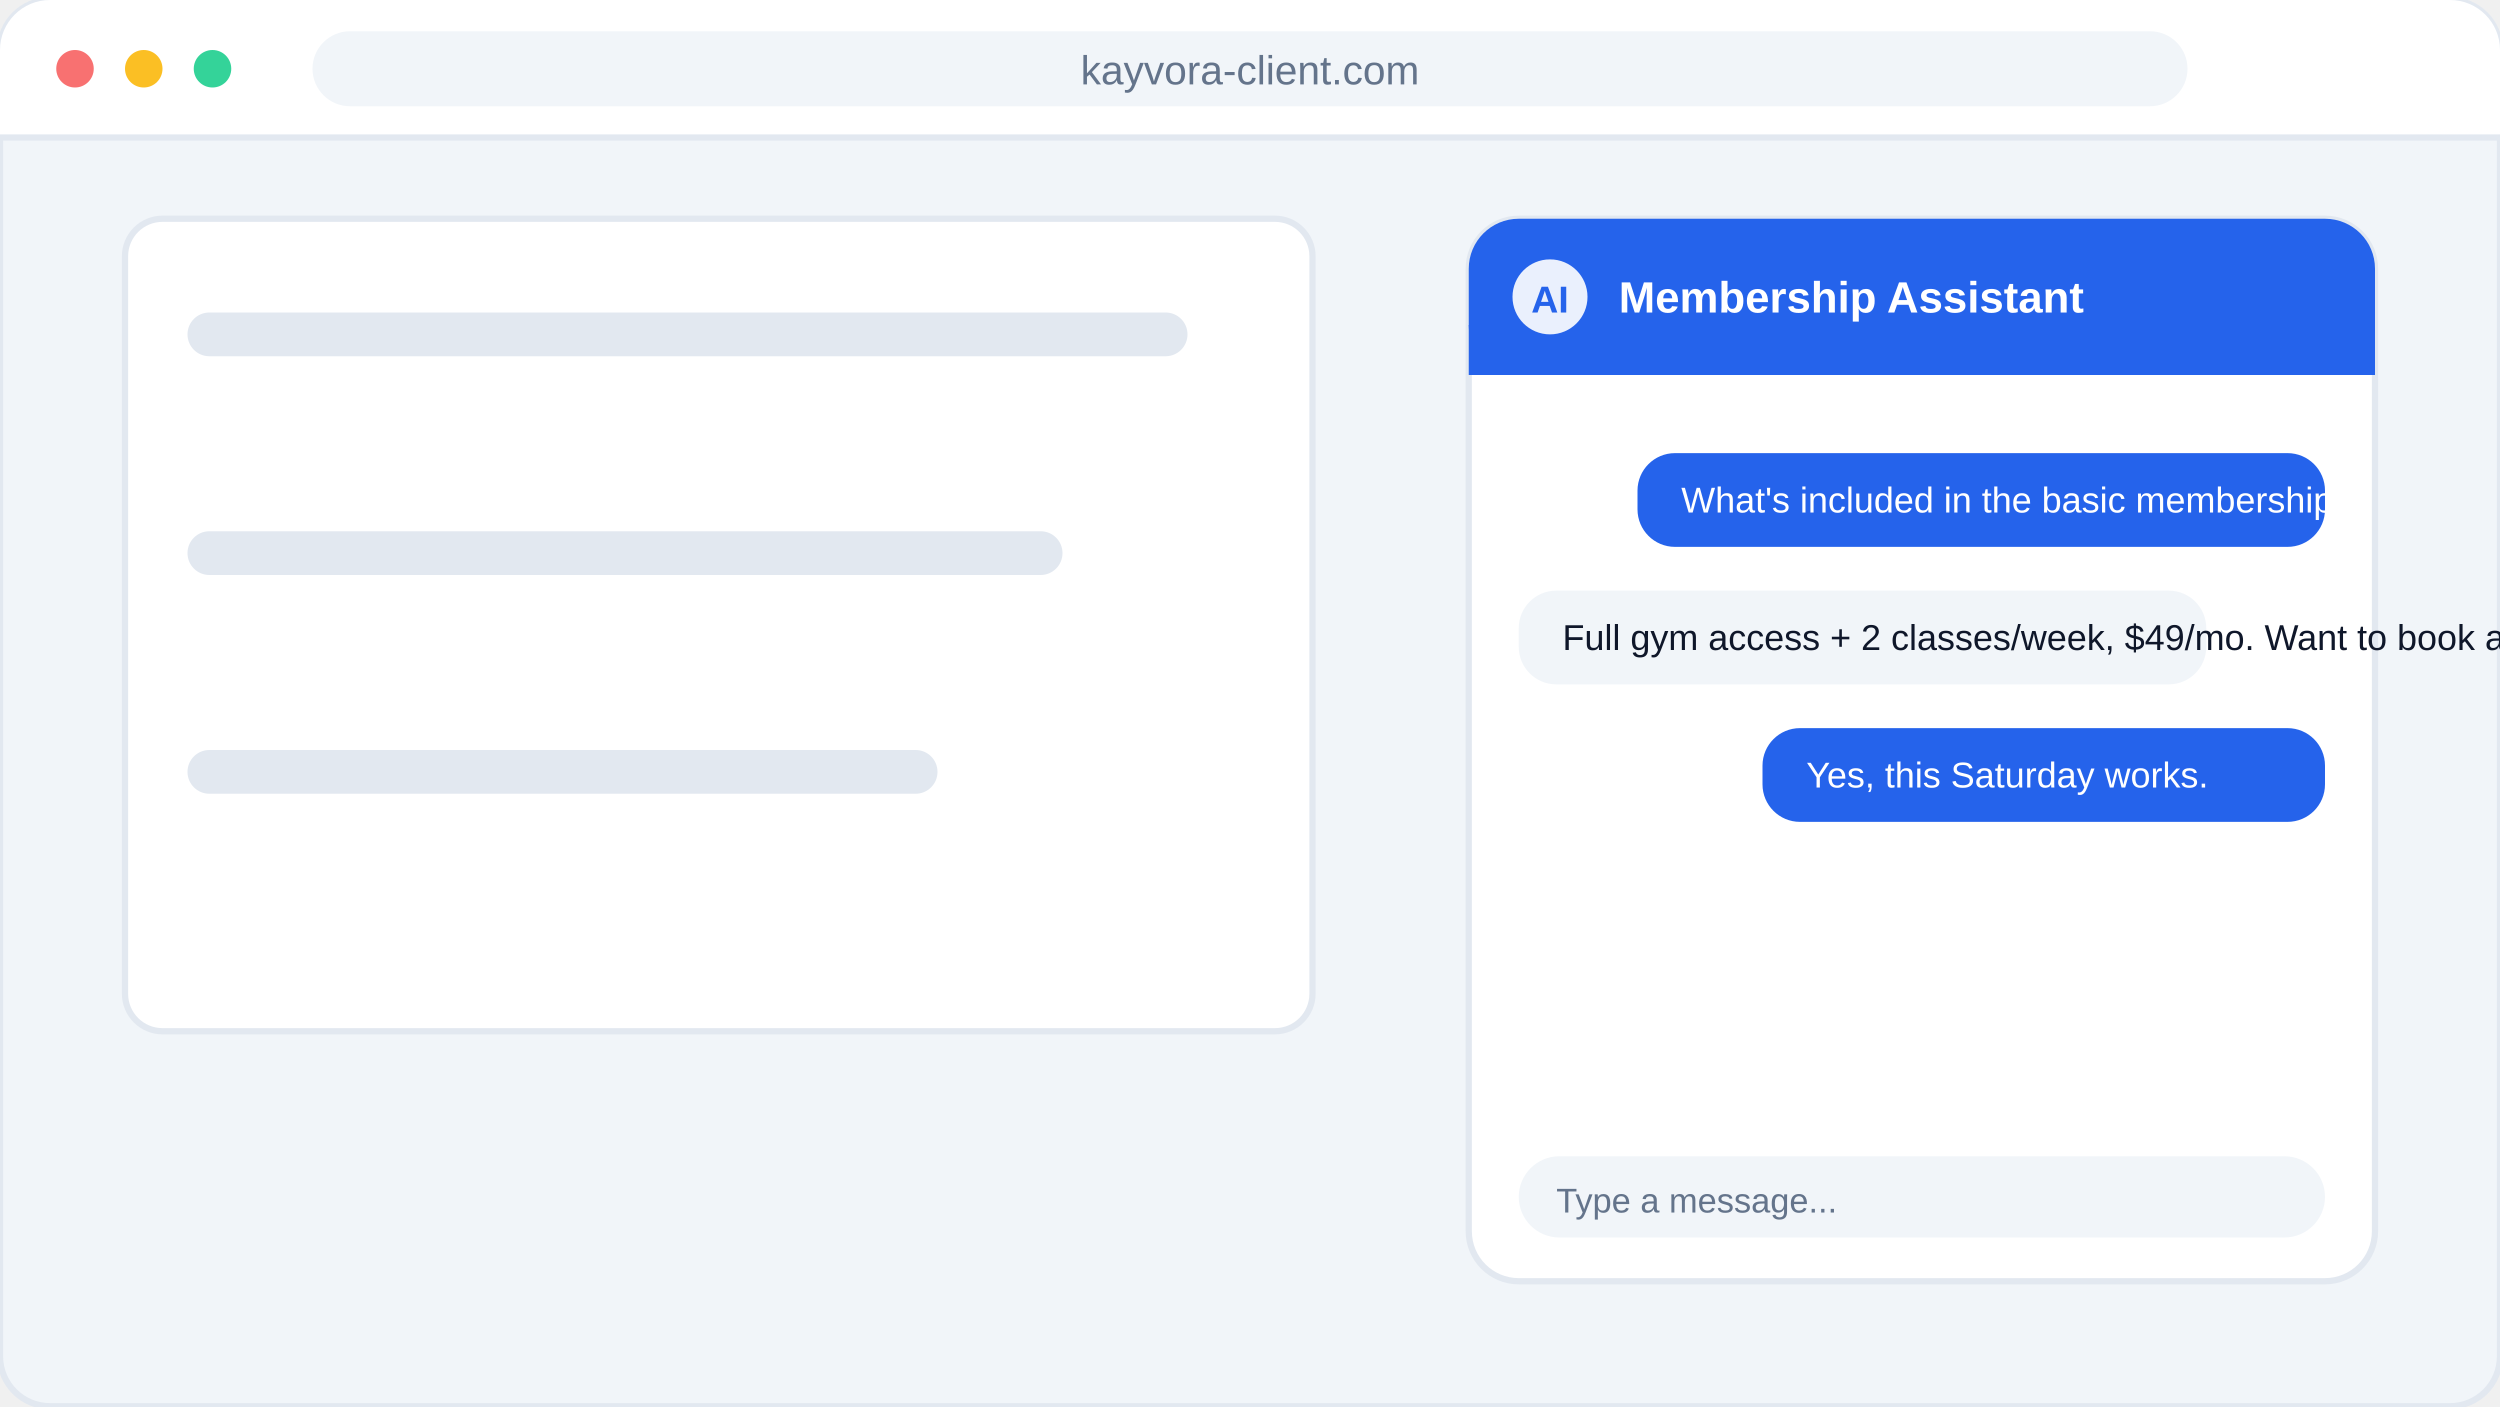
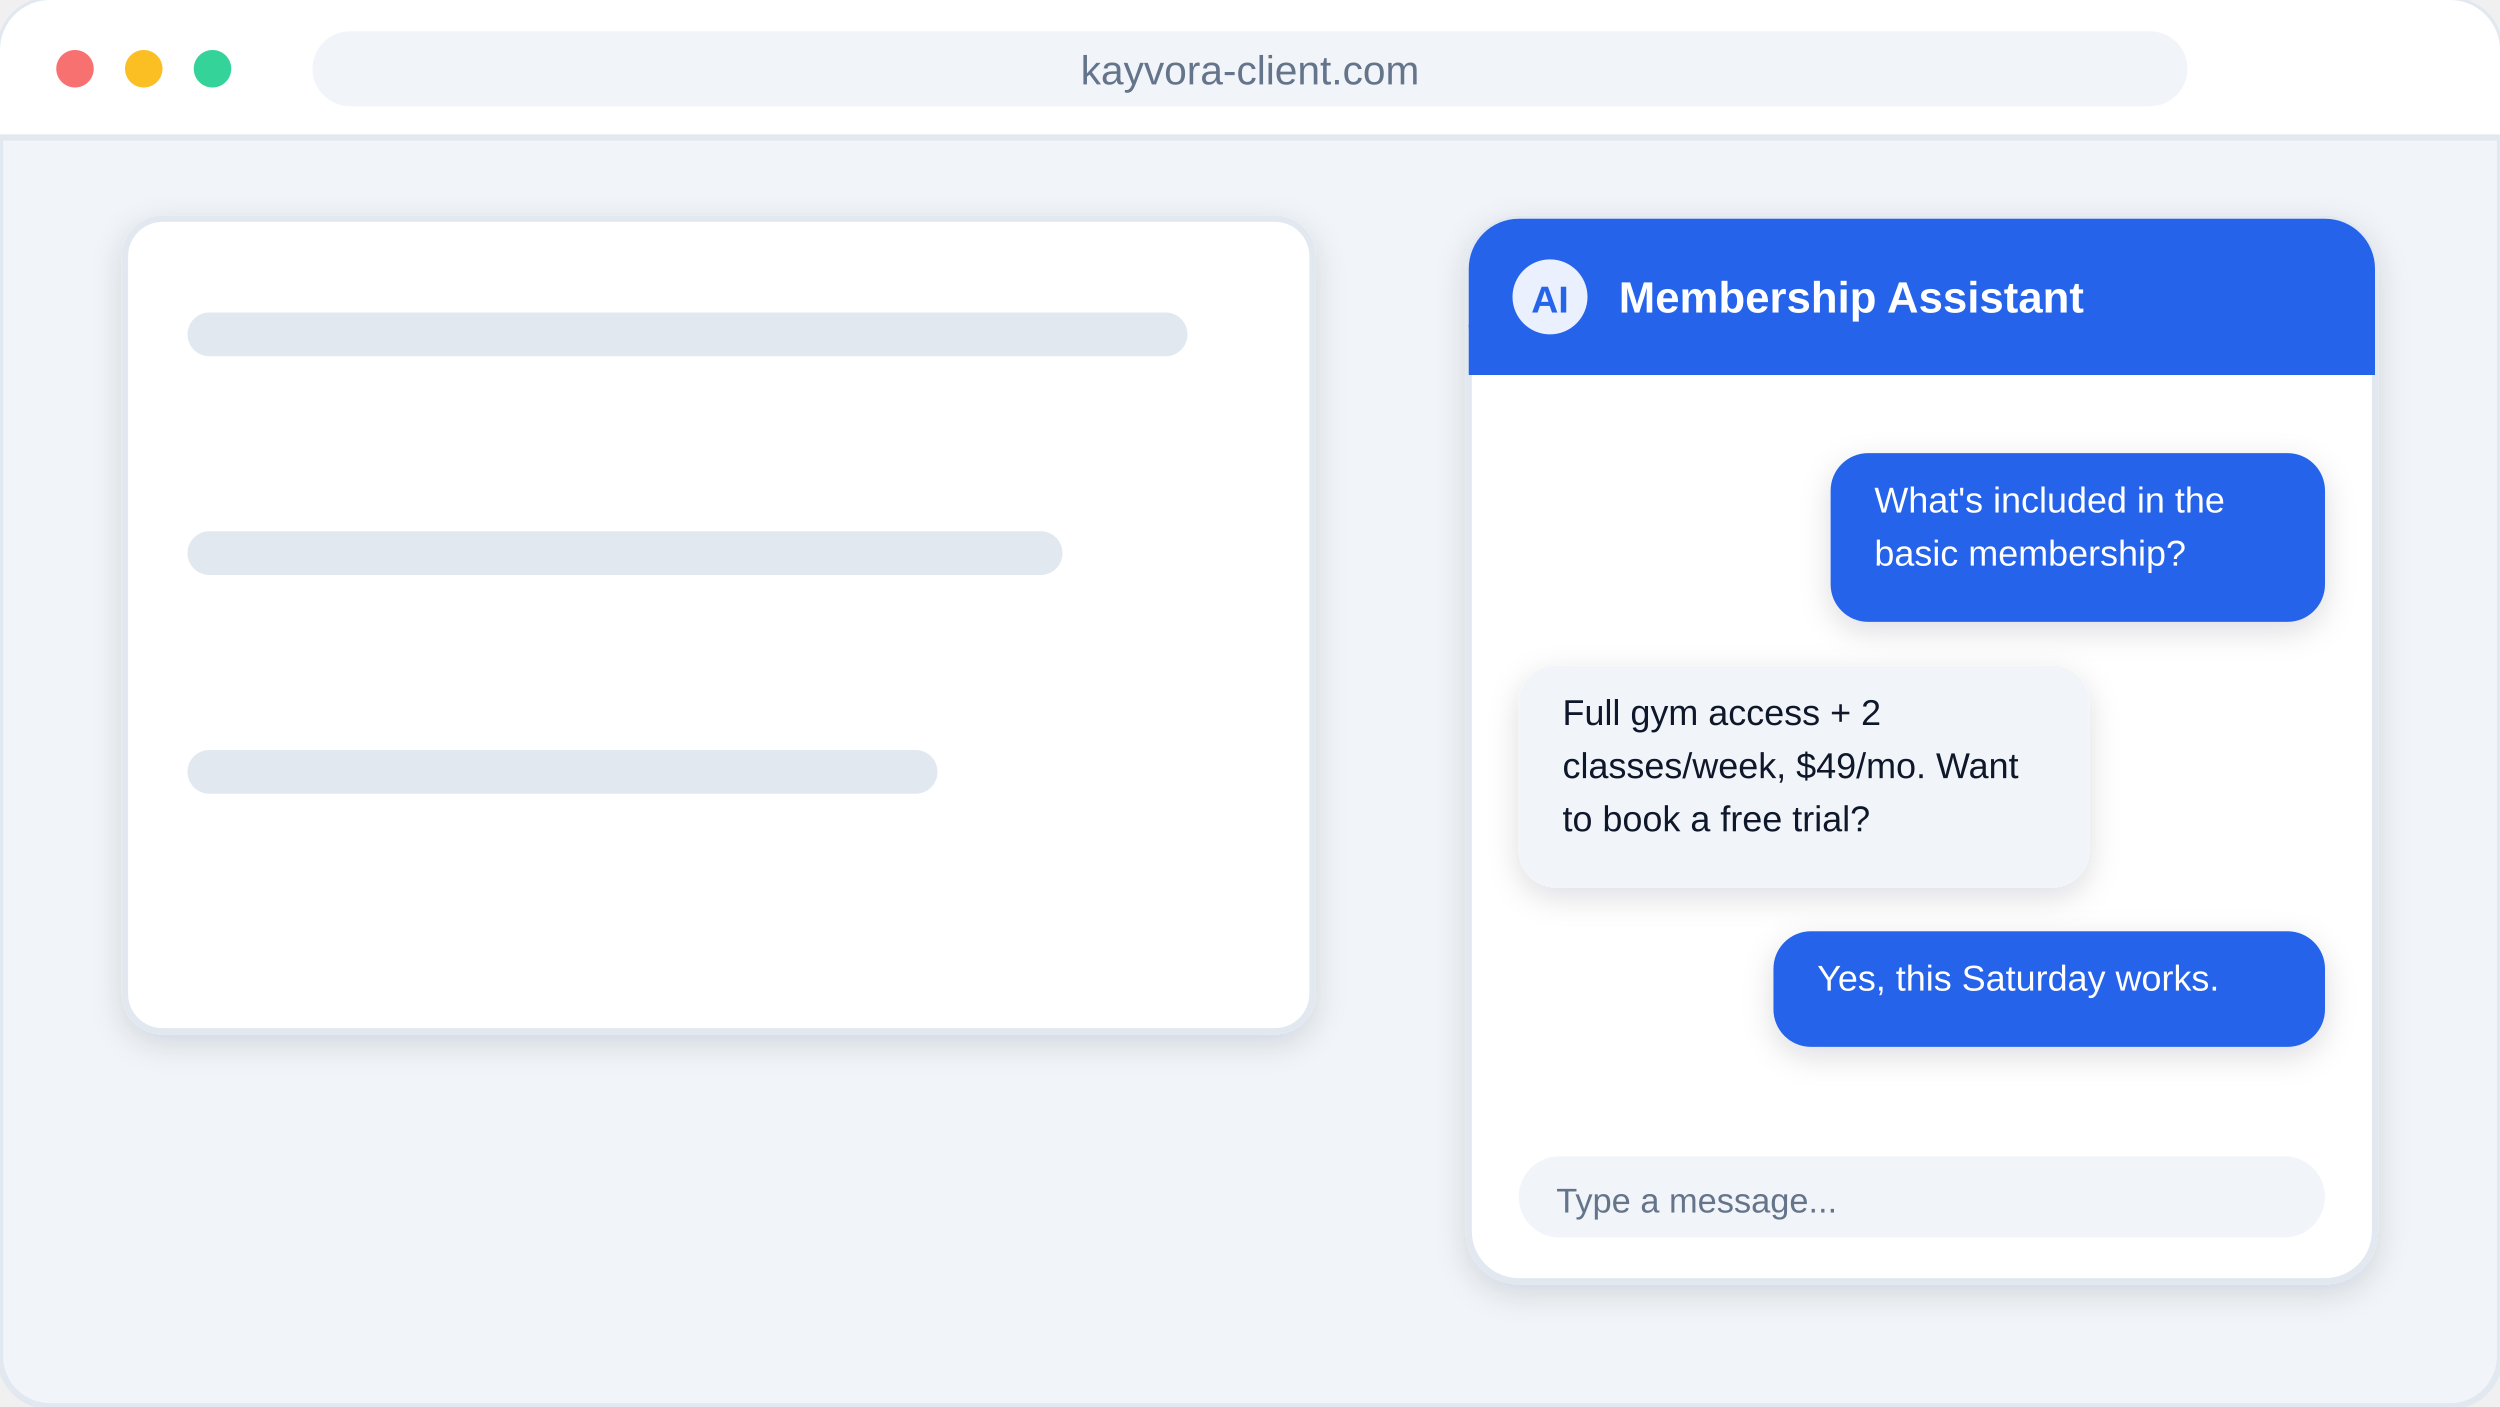
<svg xmlns="http://www.w3.org/2000/svg" viewBox="0 0 800 450">
+   <defs>
+     <filter id="soft-shadow" x="-40%" y="-40%" width="180%" height="180%">
+       <feDropShadow dx="0" dy="6" stdDeviation="10" flood-color="#0F172A" flood-opacity="0.16" />
+     </filter>
+     <filter id="soft-shadow-sm" x="-60%" y="-60%" width="220%" height="220%">
+       <feDropShadow dx="0" dy="3" stdDeviation="5" flood-color="#0F172A" flood-opacity="0.14" />
+     </filter>
+   </defs>
  <rect width="800" height="450" rx="16" fill="#F1F5F9" />
  <rect width="800" height="450" rx="16" fill="none" stroke="#E2E8F0" stroke-width="2" />
  <path d="M0 16 A16 16 0 0 1 16 0 L784 0 A16 16 0 0 1 800 16 L800 44 L0 44 Z" fill="#FFFFFF" />
  <line x1="0" y1="44" x2="800" y2="44" stroke="#E2E8F0" stroke-width="2" />
  <circle cx="24" cy="22" r="6" fill="#F87171" />
  <circle cx="46" cy="22" r="6" fill="#FBBF24" />
  <circle cx="68" cy="22" r="6" fill="#34D399" />
  <rect x="100" y="10" width="600" height="24" rx="12" fill="#F1F5F9" />
  <text x="400.0" y="27" font-family="Arial, Helvetica, sans-serif" font-size="13" fill="#64748B" text-anchor="middle">kayvora-client.com</text>
-   <rect x="40" y="70" width="380" height="260" rx="12" fill="#FFFFFF" stroke="#E2E8F0" stroke-width="2" />
+   <rect x="40" y="70" width="380" height="260" rx="12" fill="#FFFFFF" stroke="#E2E8F0" stroke-width="2" filter="url(#soft-shadow-sm)" />
  <rect x="60" y="100" width="320" height="14" rx="7" fill="#E2E8F0" />
  <rect x="60" y="170" width="280" height="14" rx="7" fill="#E2E8F0" />
  <rect x="60" y="240" width="240" height="14" rx="7" fill="#E2E8F0" />
-   <rect x="470" y="70" width="290" height="340" rx="16" fill="#FFFFFF" stroke="#E2E8F0" stroke-width="2" />
+   <rect x="470" y="70" width="290" height="340" rx="16" fill="#FFFFFF" stroke="#E2E8F0" stroke-width="2" filter="url(#soft-shadow-sm)" />
  <rect x="470" y="70" width="290" height="50" rx="16" fill="#2563EB" />
  <rect x="470" y="104" width="290" height="16" fill="#2563EB" />
  <circle cx="496" cy="95" r="12" fill="#FFFFFF" fill-opacity="0.9" />
  <text x="496" y="100" font-family="Arial, Helvetica, sans-serif" font-size="12" font-weight="700" fill="#2563EB" text-anchor="middle">AI</text>
  <text x="518" y="100" font-family="Arial, Helvetica, sans-serif" font-size="14" font-weight="700" fill="#FFFFFF">Membership Assistant</text>
-   <rect x="524" y="145" width="220" height="30" rx="12" fill="#2563EB" />
-   <text x="538" y="164" font-family="Arial, Helvetica, sans-serif" font-size="11.5" fill="#FFFFFF">What's included in the basic membership?</text>
-   <rect x="486" y="189" width="220" height="30" rx="12" fill="#F1F5F9" />
-   <text x="500" y="208" font-family="Arial, Helvetica, sans-serif" font-size="11.5" fill="#0F172A">Full gym access + 2 classes/week, $49/mo. Want to book a free trial?</text>
-   <rect x="564" y="233" width="180" height="30" rx="12" fill="#2563EB" />
-   <text x="578" y="252" font-family="Arial, Helvetica, sans-serif" font-size="11.5" fill="#FFFFFF">Yes, this Saturday works.</text>
+   <rect x="585.8" y="145" width="158.2" height="54" rx="12" fill="#2563EB" filter="url(#soft-shadow-sm)" />
+   <text x="599.8" y="164" font-family="Arial, Helvetica, sans-serif" font-size="11.5" fill="#FFFFFF">What's included in the</text>
+   <text x="599.8" y="181" font-family="Arial, Helvetica, sans-serif" font-size="11.5" fill="#FFFFFF">basic membership?</text>
+   <rect x="486" y="213" width="182.6" height="71" rx="12" fill="#F1F5F9" filter="url(#soft-shadow-sm)" />
+   <text x="500" y="232" font-family="Arial, Helvetica, sans-serif" font-size="11.5" fill="#0F172A">Full gym access + 2</text>
+   <text x="500" y="249" font-family="Arial, Helvetica, sans-serif" font-size="11.5" fill="#0F172A">classes/week, $49/mo. Want</text>
+   <text x="500" y="266" font-family="Arial, Helvetica, sans-serif" font-size="11.5" fill="#0F172A">to book a free trial?</text>
+   <rect x="567.5" y="298" width="176.5" height="37" rx="12" fill="#2563EB" filter="url(#soft-shadow-sm)" />
+   <text x="581.5" y="317" font-family="Arial, Helvetica, sans-serif" font-size="11.5" fill="#FFFFFF">Yes, this Saturday works.</text>
  <rect x="486" y="370" width="258" height="26" rx="13" fill="#F1F5F9" />
  <text x="498" y="388" font-family="Arial, Helvetica, sans-serif" font-size="11" fill="#64748B">Type a message...</text>
</svg>
